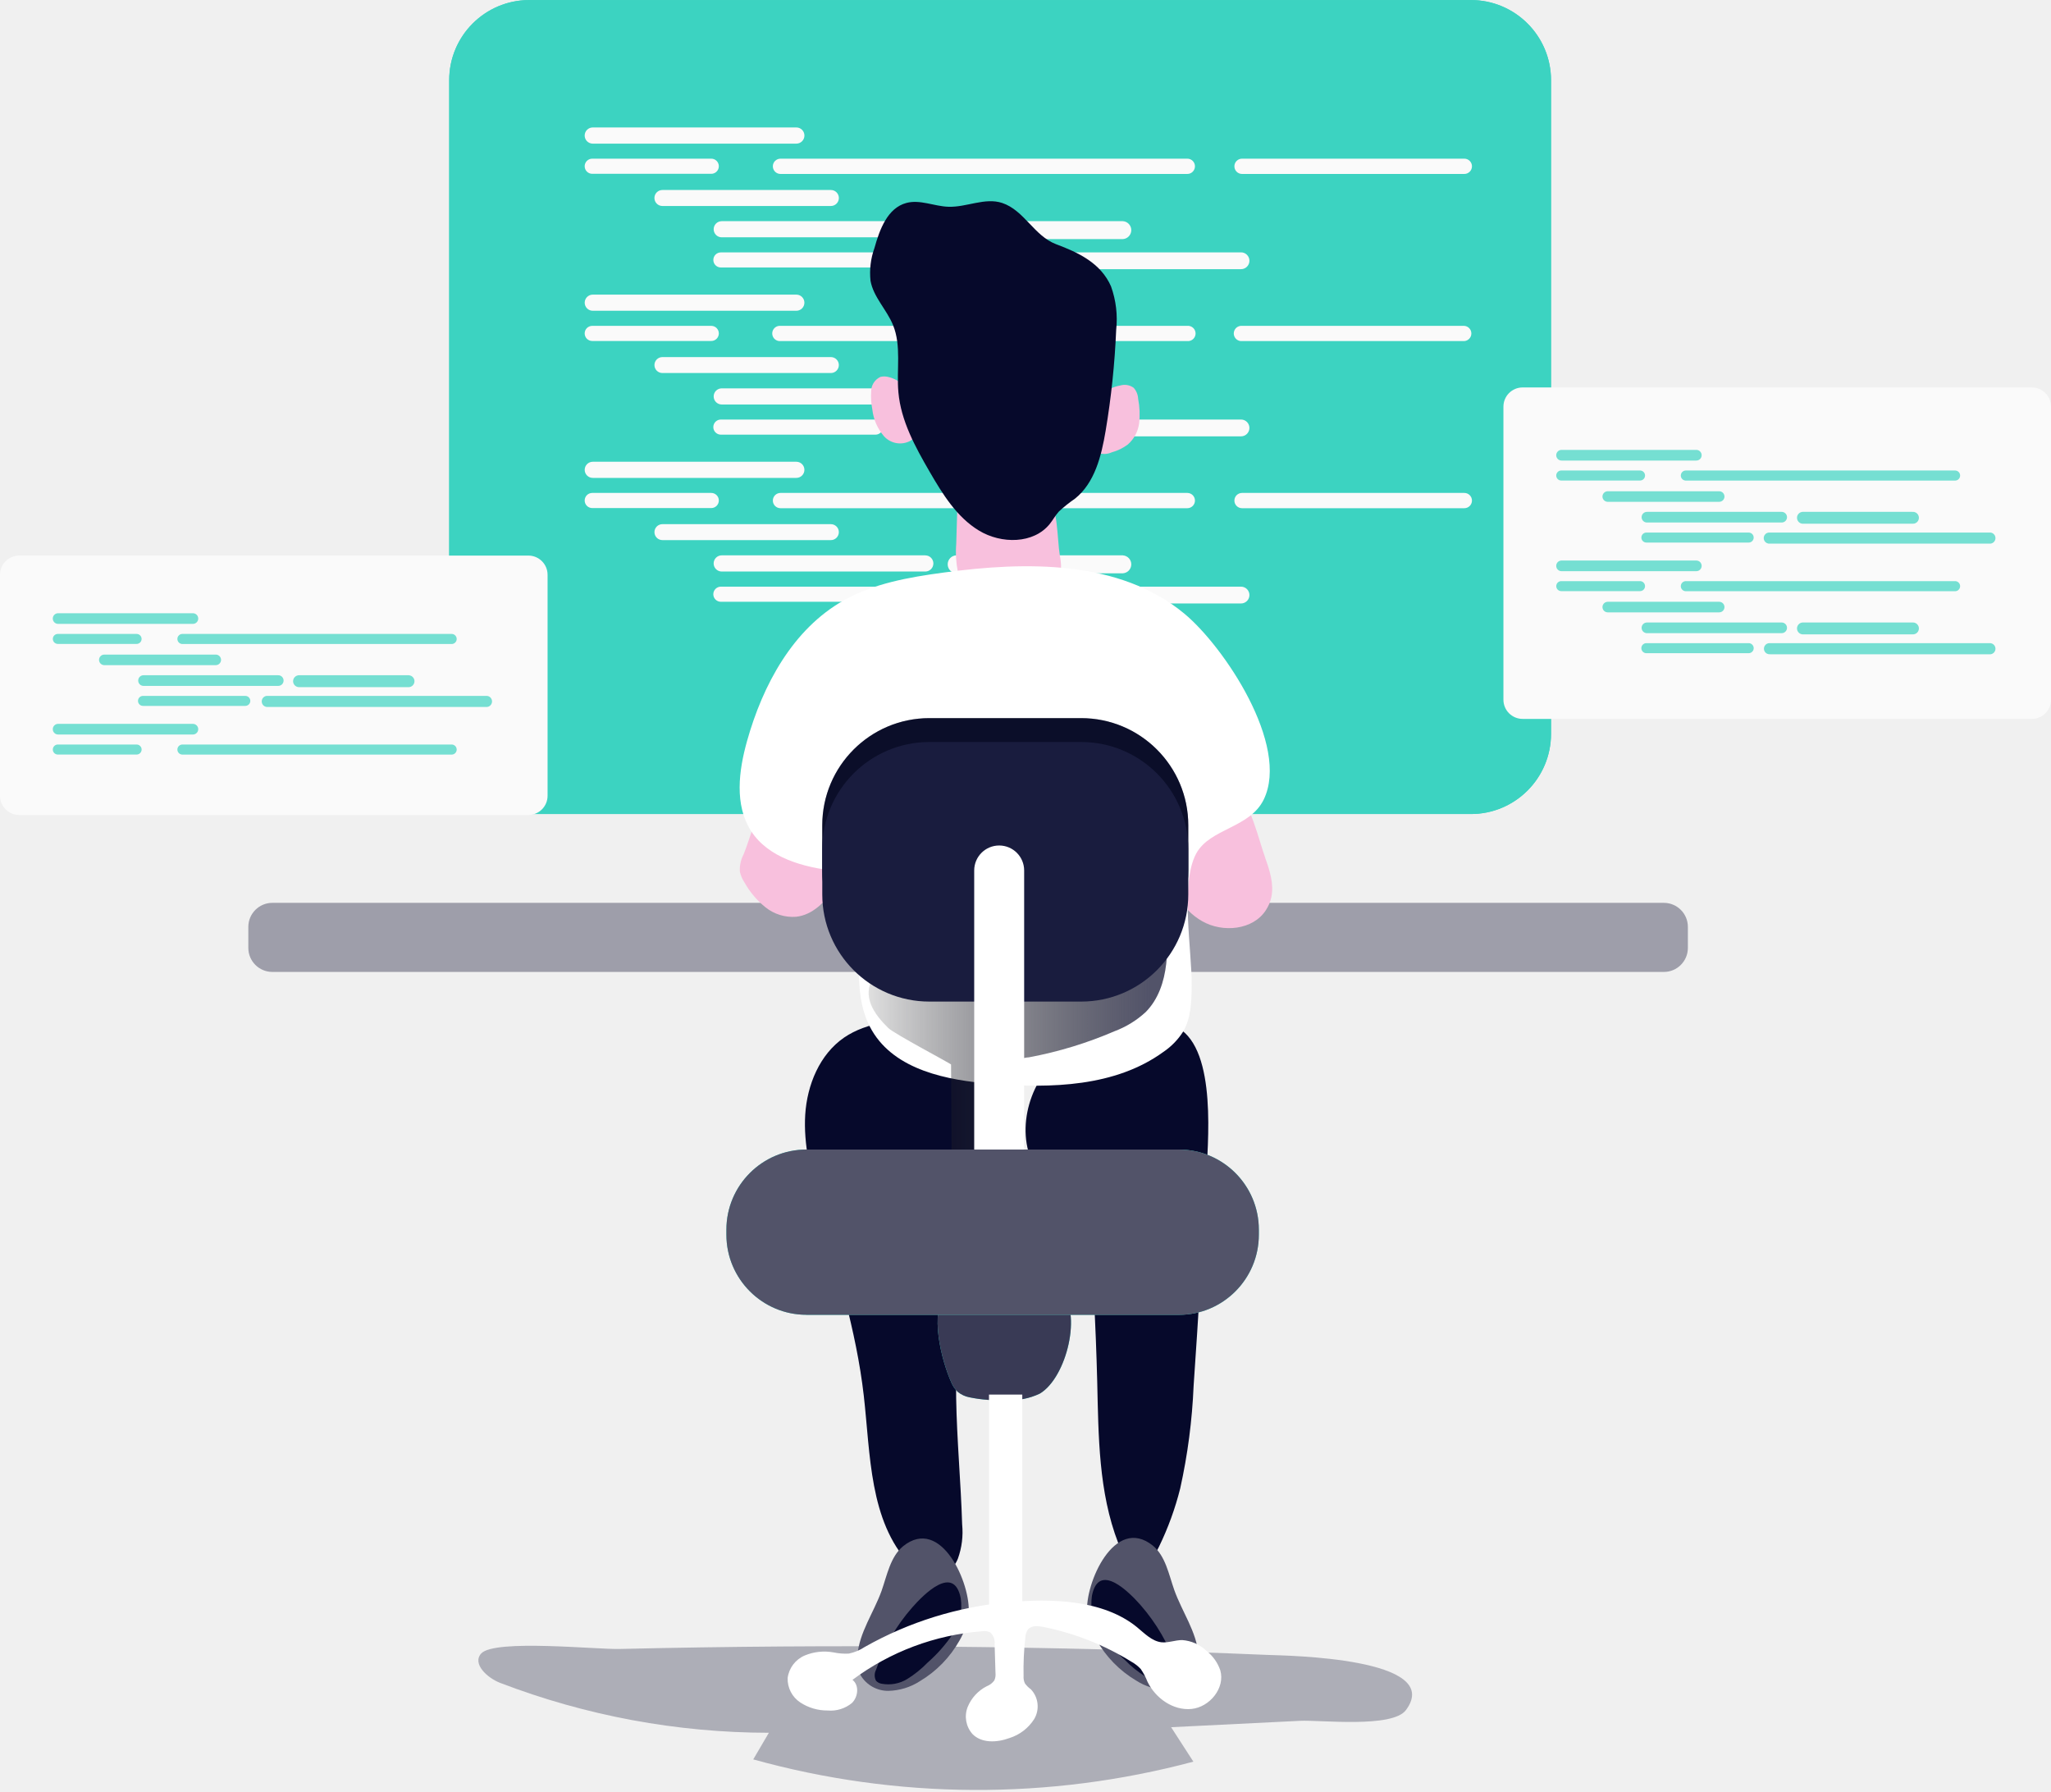
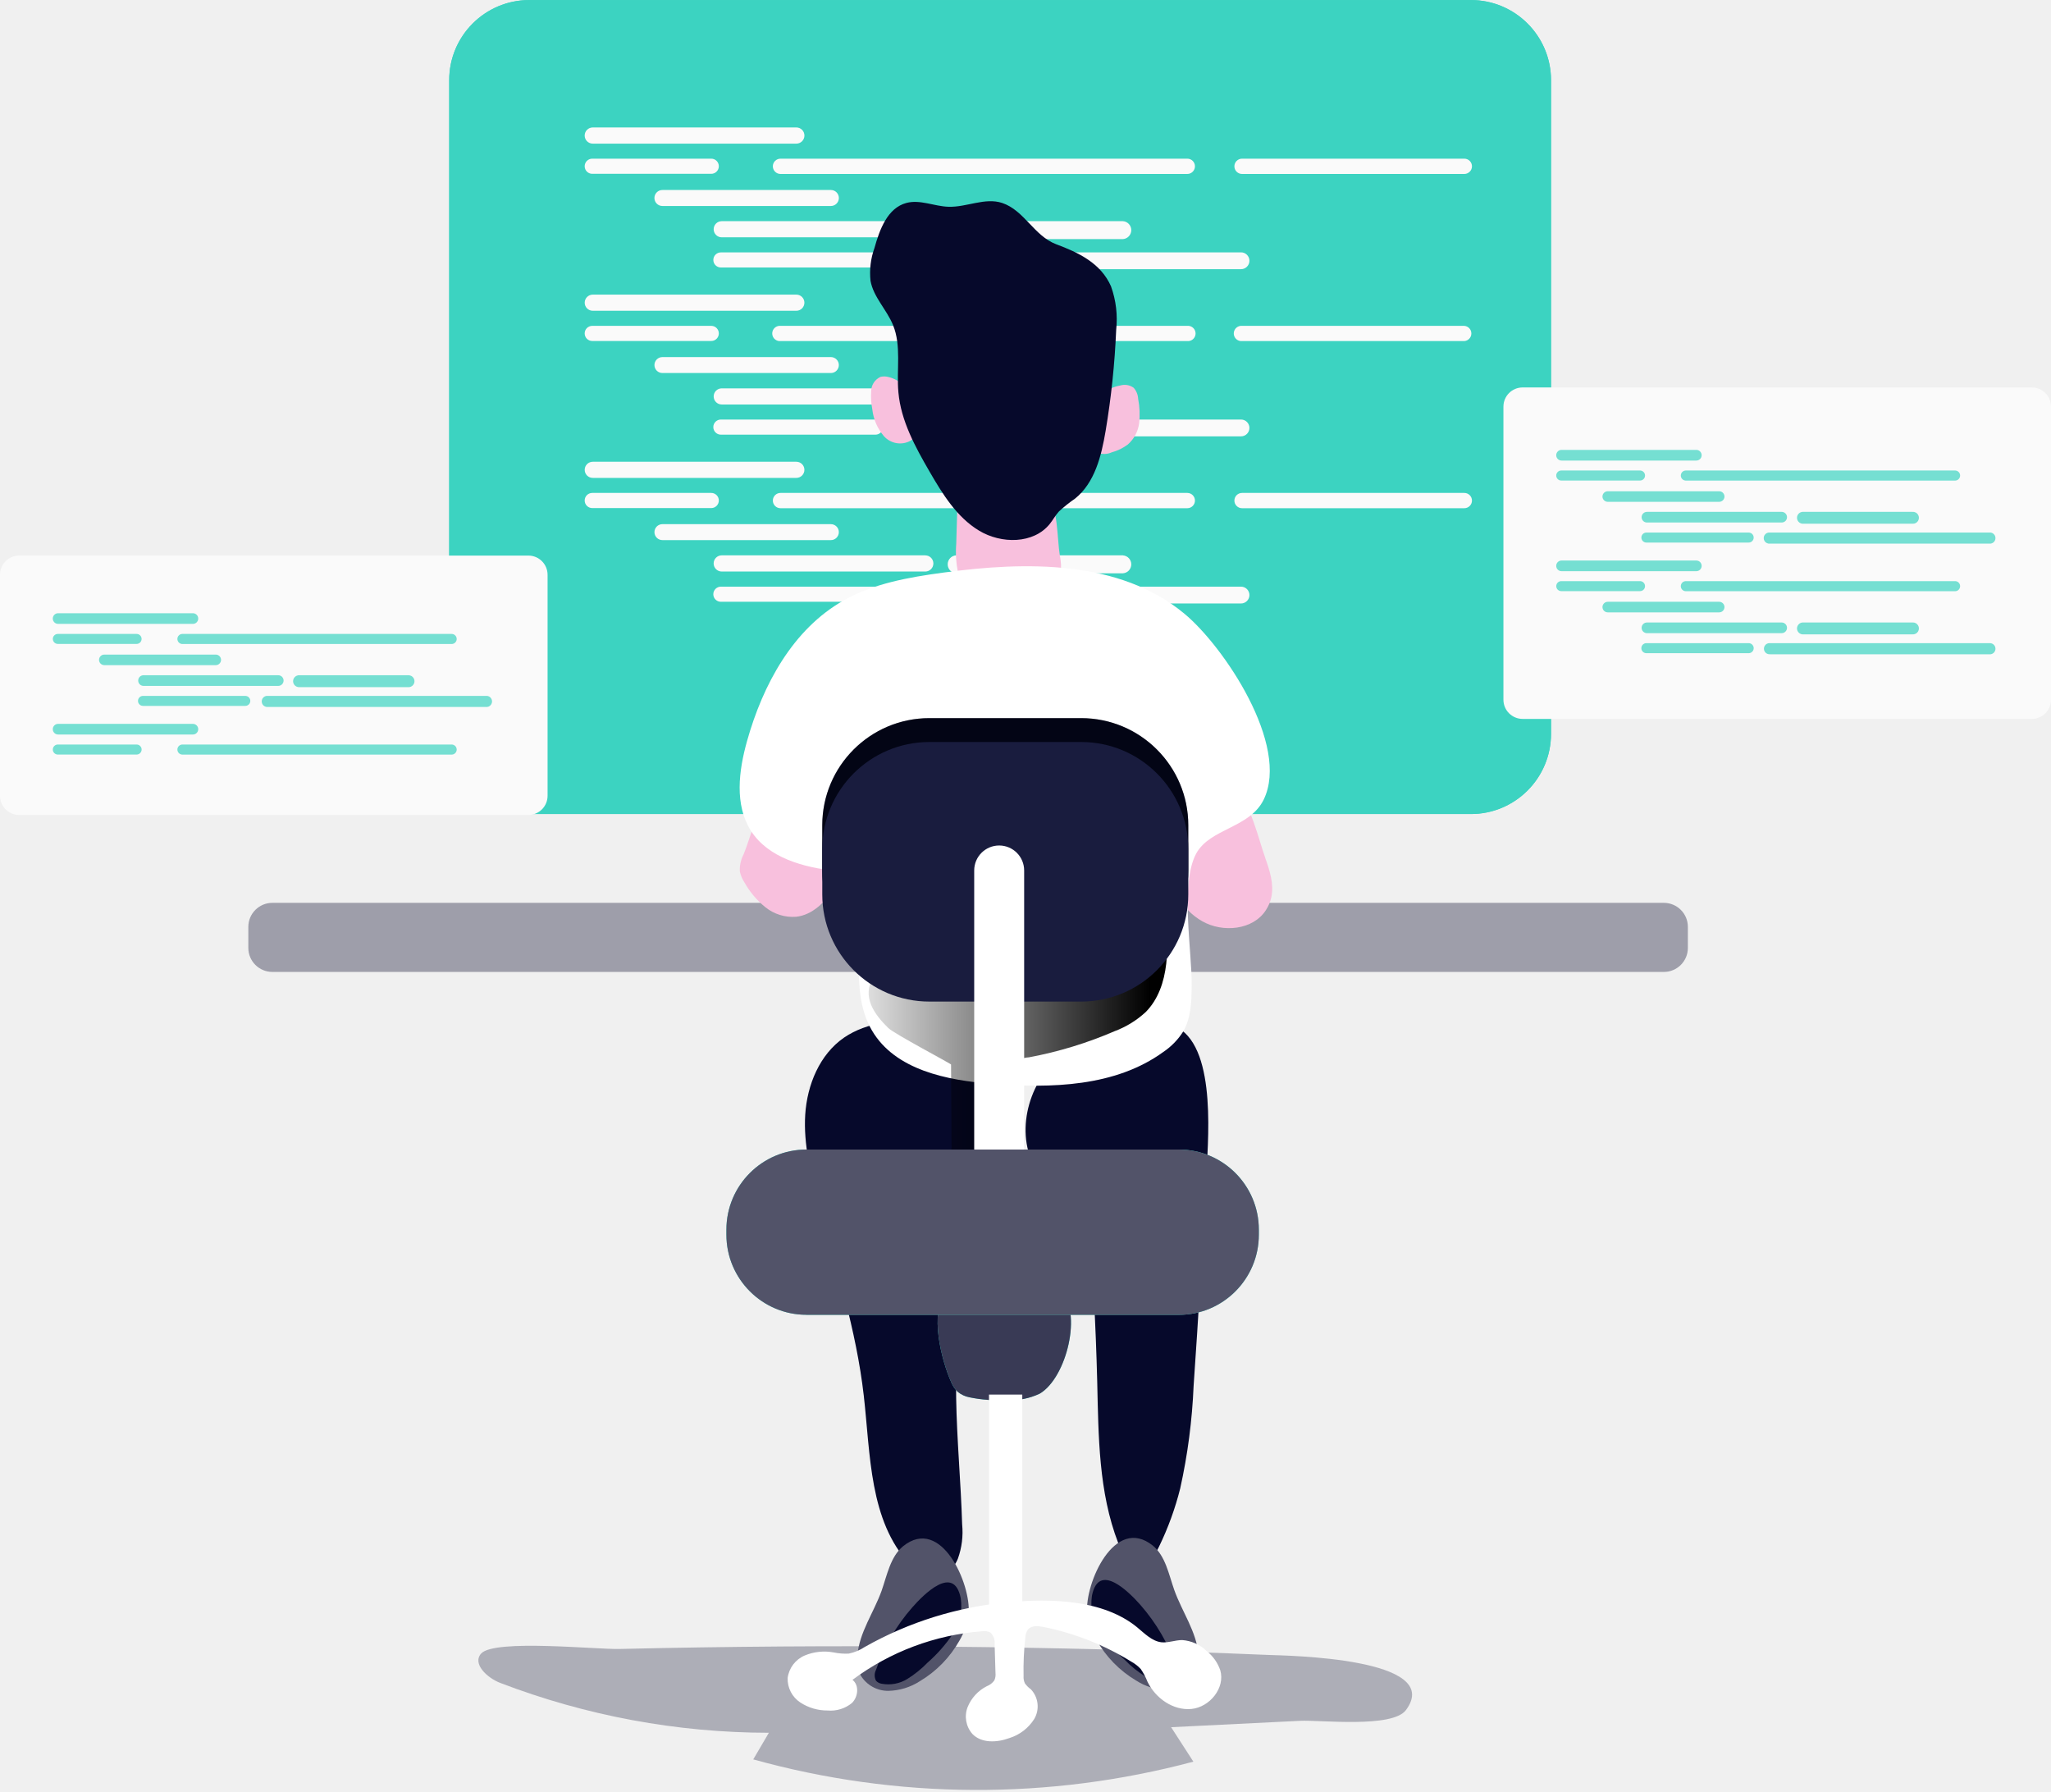
<svg xmlns="http://www.w3.org/2000/svg" fill="none" viewBox="0 0 427 373">
  <path opacity=".42" d="M100.19 344.18c-1.95 2.14 1.25 5.12 3.98 6.15a156.75 156.75 0 0055.9 10.37l-3.25 5.54a174.41 174.41 0 0091.63.47l-4.63-7.17 26.84-1.33c4.26-.2 19.21 1.56 22.04-2.23 8.14-10.91-24.99-11.34-28.55-11.48a2067.07 2067.07 0 00-135.05-1.25c-4.57.16-26.07-2.1-28.91.93z" fill="#525369" />
  <path d="M251.06 245.87c-.72 14.17-1.57 28.37-2.56 42.6-.3 7.19-1.23 14.34-2.79 21.36a62.33 62.33 0 01-4.4 12.1c-.82 1.67-1.97 3.48-3.8 3.66-2.3.24-3.88-2.22-4.7-4.38-4.11-10.63-4.11-22.27-4.38-33.64-.15-5.89-.38-11.77-.7-17.66-.38-7.11-1.16-14.8-5.96-20.07-1.46-1.59-3.24-2.9-4.68-4.53-5.85-6.64-4.1-17.84 2.2-24.1 4.9-4.85 19.13-11.25 26-7.24 8.15 4.76 6.16 24.24 5.77 31.9z" fill="#06092B" />
  <path d="M209.95 221.54a18.11 18.11 0 012.75 10.93c-.33 11.54-7.19 21.76-10.63 32.8-5.15 16.68-2.28 34.55-1.76 52.04.24 2.41-.06 4.85-.88 7.13a5.97 5.97 0 01-5.59 3.82 7.46 7.46 0 01-4.45-2.65c-8.44-9.04-8.16-22.82-9.56-35.1-1.56-13.67-5.8-26.87-9.41-40.15-1.63-5.99-3.16-12.13-2.78-18.32.39-6.2 3-12.56 8.1-16.06 9.29-6.35 27.58-3.94 34.21 5.56z" fill="#06092B" />
  <path opacity=".52" d="M56.7 202.32h289.7a5 5 0 005-5v-4.38a5 5 0 00-5-5H56.7a5 5 0 00-5 5v4.38a5 5 0 005 5z" fill="#525369" />
  <path d="M110.2 169.45h196.03c9.21 0 16.68-7.48 16.68-16.7V16.7c0-9.22-7.47-16.69-16.68-16.69H110.2a16.68 16.68 0 00-16.68 16.69v136.07c0 9.21 7.47 16.69 16.68 16.69z" fill="#3CD3C1" />
  <path d="M110.2 169.45h196.03c9.21 0 16.68-7.48 16.68-16.7V16.7c0-9.22-7.47-16.69-16.68-16.69H110.2a16.68 16.68 0 00-16.68 16.69v136.07c0 9.21 7.47 16.69 16.68 16.69z" fill="#3CD3C1" />
  <path d="M165.79 26.53h-42.38a1.68 1.68 0 000 3.37h42.38a1.68 1.68 0 000-3.37zM148.08 33.03H123.3a1.57 1.57 0 000 3.15h24.78a1.57 1.57 0 100-3.15zM247.19 33.03h-84.7a1.59 1.59 0 100 3.18h84.7a1.59 1.59 0 100-3.18zM304.86 33.03h-46.28a1.59 1.59 0 100 3.18h46.28a1.59 1.59 0 000-3.18zM172.98 39.55h-35.07a1.66 1.66 0 000 3.33h35.07a1.66 1.66 0 000-3.33zM192.64 46.04h-42.38a1.68 1.68 0 000 3.36h42.38a1.68 1.68 0 000-3.36zM233.8 46.04h-34.63a1.87 1.87 0 100 3.73h34.62a1.87 1.87 0 000-3.73zM182.26 52.54h-32.18a1.57 1.57 0 000 3.14h32.18a1.57 1.57 0 000-3.14zM258.37 52.54h-69.4a1.75 1.75 0 100 3.49h69.4a1.75 1.75 0 100-3.5zM165.79 61.33h-42.38a1.68 1.68 0 000 3.36h42.38a1.68 1.68 0 000-3.36zM148.08 67.83H123.3a1.57 1.57 0 000 3.15h24.78a1.57 1.57 0 100-3.15zM247.19 67.83h-84.7a1.59 1.59 0 100 3.17h84.7a1.59 1.59 0 100-3.17zM304.86 67.83h-46.28a1.59 1.59 0 100 3.17h46.28a1.59 1.59 0 000-3.17zM172.98 74.33h-35.07a1.66 1.66 0 000 3.32h35.07a1.66 1.66 0 000-3.32zM192.64 80.84h-42.38a1.68 1.68 0 000 3.36h42.38a1.68 1.68 0 000-3.36zM233.8 80.84h-34.63a1.87 1.87 0 100 3.73h34.62a1.87 1.87 0 000-3.73zM182.26 87.33h-32.18a1.57 1.57 0 000 3.15h32.18a1.57 1.57 0 000-3.15zM258.37 87.33h-69.4a1.75 1.75 0 100 3.5h69.4a1.75 1.75 0 100-3.5zM165.79 96.12h-42.38a1.68 1.68 0 000 3.36h42.38a1.68 1.68 0 000-3.36zM148.08 102.61H123.3a1.57 1.57 0 000 3.15h24.78a1.57 1.57 0 100-3.15zM247.19 102.61h-84.7a1.59 1.59 0 100 3.18h84.7a1.59 1.59 0 000-3.18zM304.86 102.61h-46.28a1.59 1.59 0 100 3.18h46.28a1.59 1.59 0 000-3.18zM172.98 109.11h-35.07a1.66 1.66 0 100 3.32h35.07a1.66 1.66 0 100-3.32zM192.64 115.6h-42.38a1.68 1.68 0 000 3.37h42.38a1.68 1.68 0 000-3.36zM233.8 115.6h-34.63a1.87 1.87 0 000 3.74h34.62a1.87 1.87 0 000-3.73zM182.26 122.12h-32.18a1.57 1.57 0 100 3.15h32.18a1.57 1.57 0 100-3.15zM258.37 122.12h-69.4a1.75 1.75 0 100 3.5h69.4a1.75 1.75 0 100-3.5z" fill="#FAFAFA" />
  <path d="M263.42 178.63c.95 2.65 1.84 5.44 1.25 8.18-.21.95-.6 1.85-1.13 2.66-2.65 4.12-8.95 4.76-13.28 2.28-4.32-2.47-6.77-7.2-7.96-11.95-.47-1.6-.63-3.27-.47-4.92.39-2.88 2.3-5.31 4.3-7.44 2.65-2.76 7.52-6.38 11.1-3.06 3.2 2.98 4.77 10.27 6.2 14.25zM154.82 177.83a6.83 6.83 0 00-.79 3.57c.16.8.48 1.56.93 2.24 1.12 2 2.61 3.78 4.4 5.22a9.12 9.12 0 006.38 1.98c3.4-.37 6.1-3.07 7.9-5.98a16.39 16.39 0 002.83-9.38 11.96 11.96 0 00-4.88-8.96c-2.56-1.86-7.9-3.55-10.8-1.42-2.9 2.13-4.53 9.3-5.97 12.73zM233.24 80.24a3.2 3.2 0 012.79.49c.55.63.88 1.43.92 2.27.33 1.7.4 3.43.2 5.14a7.06 7.06 0 01-2.36 4.4c-1 .74-2.14 1.3-3.34 1.62-.9.41-1.94.45-2.87.1a3.3 3.3 0 01-1.43-2.45c-1.05-5.14.55-10.56 6.1-11.57zM184.9 78.46a3.3 3.3 0 00-1.61 0 3.33 3.33 0 00-1.92 3.04c-.08 1.25 0 2.5.24 3.73.23 2.06 1.07 4 2.42 5.57a4.51 4.51 0 005.51.96c5.64-3.9.33-12.21-4.65-13.3zM220.64 115.6c.26 1.2.33 2.44.21 3.66-.49 3.4-3.88 5.78-7.28 6.2-3.4.43-6.8-.71-9.97-1.97a7.96 7.96 0 01-2.65-1.52 5.91 5.91 0 01-1.53-2.93c-.38-1.92-.5-3.88-.34-5.82l.2-6.86c-.06-1.34.2-2.68.78-3.9 1.32-2.27 4.37-2.65 7-2.82 3.47-.15 8.7 0 10.98 3.16 2.28 3.16 2.02 9.11 2.6 12.8z" fill="#F8C0DD" />
  <path d="M231.31 59.63c1.04 2.9 1.4 5.98 1.07 9.04-.3 7.05-1.03 14.07-2.2 21.03-.88 5.22-2.26 10.83-6.4 14.12-1.17.8-2.29 1.69-3.33 2.66-.71.77-1.22 1.73-1.88 2.56-3.36 4.22-10.13 4.22-14.75 1.41-4.63-2.8-7.59-7.61-10.3-12.29-2.98-5.15-5.95-10.55-6.48-16.49-.43-4.7.67-9.66-1.13-14.03-1.32-3.21-4.07-5.79-4.68-9.2-.24-2.3.04-4.63.82-6.8 1.08-3.87 2.72-8.34 6.64-9.39 2.86-.77 5.8.7 8.77.79 3.77.13 7.6-1.98 11.19-.79 4.6 1.54 6.64 6.86 11.23 8.59 4.6 1.72 9.3 3.9 11.44 8.8z" fill="#06092B" />
  <path d="M246.56 127.73c-13.47-11.18-32.9-10.9-50.22-8.53-7.16.97-14.45 2.25-20.74 5.81-10.55 5.98-16.79 17.54-20.07 29.24-1.74 6.2-2.65 13.28.83 18.73 3.65 5.63 10.92 7.57 17.6 8.32 1.01.02 2.01.3 2.89.83.91.86 1.49 2.01 1.62 3.26 1.85 9.7-1.92 20.6 3.06 29.11 4.82 8.23 15.6 10.4 25.09 11.12 12.28.95 25.6.6 35.57-6.64a14.43 14.43 0 004.13-4.24c1.65-2.82 1.74-6.24 1.78-9.5.1-7.1-2.48-21.37.97-27.62 2.9-5.21 11.14-5.24 14.03-11.19 5.49-11.32-8.3-31.88-16.54-38.7z" fill="#fff" />
  <path d="M198 221.6l.1 16.67c.06.65-.04 1.3-.31 1.87-.44.6-1.07.98-1.76 1.07-4.05 1.05-8.28.45-12.42.47-4.15.01-8.63.83-11.61 4.07 4.53 3.75 10.37 4.77 15.98 5.5 8.3 1.11 16.61 1.84 24.94 2.2 5.4.45 10.83.14 16.16-.93a28.68 28.68 0 0012.82-6.68c-3.66-4.4-9.73-4.31-15.09-4.31-5.2 0-10.42-.34-15.6-1-.58.01-1.16-.11-1.7-.37a4.29 4.29 0 01-1.43-1.1 5.12 5.12 0 01-.5-2.85c.1-3.7.52-7.4 1.25-11a7.4 7.4 0 011.24-3.28 6.54 6.54 0 014.18-1.84 83.66 83.66 0 0017.79-5.43 19.76 19.76 0 006.5-4c5.17-5.26 4.95-14.3 3.75-22a60.97 60.97 0 01-31.27 9.94c-7.52.23-23.84-3.38-29.13 4.72-2.63 4.1.17 7.88 3.07 10.7 1.26 1.21 13.05 7.41 13.05 7.58z" fill="url(#paint0_linear)" />
  <path d="M225.09 149.49h-31.6a22.3 22.3 0 00-22.3 22.3v9.43a22.3 22.3 0 0022.3 22.3h31.6a22.3 22.3 0 0022.3-22.3v-9.42a22.3 22.3 0 00-22.3-22.31z" fill="#050720" />
  <path d="M225.09 149.49h-31.6a22.3 22.3 0 00-22.3 22.3v9.43a22.3 22.3 0 0022.3 22.3h31.6a22.3 22.3 0 0022.3-22.3v-9.42a22.3 22.3 0 00-22.3-22.31z" fill="url(#paint1_linear)" />
  <path d="M225.09 154.46h-31.6a22.3 22.3 0 00-22.3 22.3v9.43a22.3 22.3 0 0022.3 22.3h31.6a22.3 22.3 0 0022.3-22.3v-9.42a22.3 22.3 0 00-22.3-22.31z" fill="#191C3E" />
  <path d="M221.01 184.29a29.07 29.07 0 01-7.14 2.12c-6.64 1.22-14.4.96-19.18-3.86a8.54 8.54 0 01-1.79-2.55c-1.33-3.23.41-7.13 3.27-9.17 2.85-2.05 6.48-2.6 9.97-2.77 4.28-.2 12.4-.94 16.13 1.94 4.46 3.46 3.77 11.92-1.26 14.29z" fill="url(#paint2_linear)" />
  <path d="M208.01 261.88h.01a5.2 5.2 0 005.2-5.2V181.2a5.2 5.2 0 10-10.4 0v75.5a5.2 5.2 0 005.2 5.2z" fill="#fff" />
  <path d="M240 321.73c2.66 2.19 3.32 5.99 4.49 9.3 1.62 4.51 4.62 8.62 5.02 13.4a7.5 7.5 0 01-.68 4.15 6.64 6.64 0 01-5.76 3.24 12.6 12.6 0 01-6.55-2c-3.46-2.06-6.32-5-8.28-8.51-1-1.72-1.65-3.63-1.9-5.6-.53-6 5.68-20.36 13.66-13.98z" fill="#525369" />
  <path d="M244.95 347.08a2.4 2.4 0 010 2.27c-.3.33-.71.55-1.15.62-1.83.36-3.73.01-5.31-.97-1.57-.96-3-2.11-4.28-3.44a31.11 31.11 0 01-5.2-5.87 10.64 10.64 0 01-1.68-7.5c1.4-7.2 7.76-.75 10.1 1.9 3.33 3.8 5.89 8.2 7.52 12.99z" fill="#06092B" />
  <path d="M188.01 321.87c-2.65 2.2-3.32 6-4.48 9.3-1.63 4.52-4.63 8.64-5.02 13.4a7.54 7.54 0 00.67 4.17 6.64 6.64 0 005.77 3.23c2.32-.05 4.59-.74 6.54-2 3.47-2.06 6.32-5 8.29-8.51 1-1.72 1.65-3.63 1.88-5.61.53-6-5.68-20.4-13.65-13.98z" fill="#525369" />
  <path d="M182.38 347.6a2.44 2.44 0 000 2.27c.31.33.72.55 1.17.62 1.83.34 3.72 0 5.31-.97a22.14 22.14 0 004.27-3.44 30.87 30.87 0 005.2-5.89 10.64 10.64 0 001.69-7.49c-1.42-7.21-7.76-.76-10.1 1.91a38.7 38.7 0 00-7.54 12.99z" fill="#06092B" />
  <path d="M216.47 290.1a14 14 0 01-6.87 1.33c-2.61.15-5.24-.04-7.8-.57a5.44 5.44 0 01-2.37-1.1 5.4 5.4 0 01-1.33-1.89c-2.16-4.78-4.6-14.7-1.24-18.72 3.83-4.62 19.06-5.44 23.9-.58 4.69 4.54 1.29 18.25-4.29 21.53z" fill="#3CD3C1" />
  <path d="M216.47 290.1a14 14 0 01-6.87 1.33c-2.61.15-5.24-.04-7.8-.57a5.44 5.44 0 01-2.37-1.1 5.4 5.4 0 01-1.33-1.89c-2.16-4.78-4.6-14.7-1.24-18.72 3.83-4.62 19.06-5.44 23.9-.58 4.69 4.54 1.29 18.25-4.29 21.53z" fill="#393A55" />
  <path d="M205.9 335.05h6.93V290.3h-6.93v44.75z" fill="#fff" />
  <path d="M236.77 338.77c1.54 1.26 3.04 2.85 5.02 3.09 1.44.15 2.87-.46 4.33-.46 1.92.14 3.74.95 5.11 2.3a8.64 8.64 0 012.82 3.99c1.07 3.67-2.2 7.68-6 8.05-3.81.37-7.48-2.23-9.15-5.66-.36-.94-.84-1.83-1.41-2.66a7.7 7.7 0 00-1.9-1.49 55.59 55.59 0 00-18.36-7.26c-1.13-.23-2.51-.34-3.23.55a3.14 3.14 0 00-.54 1.73c-.3 2.65-.42 5.31-.36 7.97-.04.51.06 1.03.28 1.5.34.47.76.89 1.24 1.23a5.18 5.18 0 01.7 6.18 9.45 9.45 0 01-5.2 3.98c-2.55.94-5.76 1.1-7.66-.85a5.46 5.46 0 01-1-5.63 8.43 8.43 0 013.99-4.33 3.45 3.45 0 001.56-1.2c.23-.5.3-1.05.24-1.6l-.18-5.92a2.85 2.85 0 00-.9-2.46 2.66 2.66 0 00-1.73-.25 51.77 51.77 0 00-26.96 10.11c1.44 1.12 1.19 3.53-.1 4.81a6.98 6.98 0 01-5.07 1.57c-2.02.02-4-.56-5.68-1.66a5.86 5.86 0 01-2.65-5.1 5.93 5.93 0 013.54-4.68c1.9-.8 4-1.02 6.02-.65 1.04.22 2.1.3 3.17.25a9.6 9.6 0 003.35-1.4c9.2-5.2 19.4-8.36 29.92-9.3 8.81-.78 19.66-.6 26.8 5.25z" fill="#fff" />
  <path d="M167.9 273.7h77.52c9.2 0 16.66-7.47 16.66-16.68v-1.05c0-9.21-7.46-16.68-16.66-16.68H167.9c-9.2 0-16.67 7.47-16.67 16.68v1.05c0 9.2 7.47 16.67 16.67 16.67z" fill="#3CD3C1" />
  <path d="M167.9 273.7h77.52c9.2 0 16.66-7.47 16.66-16.68v-1.05c0-9.21-7.46-16.68-16.66-16.68H167.9c-9.2 0-16.67 7.47-16.67 16.68v1.05c0 9.2 7.47 16.67 16.67 16.67z" fill="#525369" />
  <rect y="115.65" width="114" height="54" rx="4" fill="#FAFAFA" />
  <path opacity=".7" d="M40.17 127.65H12.1a1.1 1.1 0 100 2.22h28.06a1.11 1.11 0 000-2.22zM28.44 131.96h-16.4a1.04 1.04 0 000 2.08h16.4a1.04 1.04 0 100-2.08zM94.03 131.96H37.98a1.05 1.05 0 100 2.1h56.05a1.05 1.05 0 000-2.1zM44.93 136.26H21.72a1.1 1.1 0 100 2.2h23.2a1.1 1.1 0 000-2.2zM57.93 140.56H29.88a1.11 1.11 0 000 2.22h28.05a1.1 1.1 0 100-2.22zM85.16 140.56h-22.9a1.24 1.24 0 000 2.48h22.9a1.24 1.24 0 000-2.47zM51.07 144.86h-21.3a1.04 1.04 0 100 2.08h21.3a1.04 1.04 0 000-2.08zM101.43 144.86H55.5a1.16 1.16 0 000 2.3h45.93a1.16 1.16 0 000-2.3zM40.17 150.68H12.1a1.1 1.1 0 100 2.22h28.06a1.11 1.11 0 000-2.22zM28.44 154.98h-16.4a1.04 1.04 0 100 2.09h16.4a1.04 1.04 0 100-2.09zM94.03 154.98H37.98a1.05 1.05 0 100 2.1h56.05a1.05 1.05 0 000-2.1z" fill="#3CD3C1" />
  <rect x="313" y="80.65" width="114" height="69" rx="4" fill="#FAFAFA" />
  <path opacity=".7" d="M353.17 93.65H325.1a1.11 1.11 0 000 2.22h28.06a1.11 1.11 0 100-2.22zM341.44 97.94h-16.4a1.04 1.04 0 000 2.09h16.4a1.04 1.04 0 100-2.09zM407.03 97.94h-56.05a1.05 1.05 0 100 2.1h56.05a1.05 1.05 0 000-2.1zM357.93 102.26h-23.21a1.1 1.1 0 100 2.2h23.2a1.1 1.1 0 000-2.2zM370.93 106.55h-28.05a1.11 1.11 0 000 2.22h28.05a1.11 1.11 0 100-2.22zM398.15 106.55h-22.9a1.24 1.24 0 000 2.47h22.9a1.24 1.24 0 100-2.47zM364.06 110.86h-21.3a1.04 1.04 0 000 2.08h21.3a1.04 1.04 0 000-2.08zM414.43 110.86H368.5a1.16 1.16 0 100 2.3h45.93a1.16 1.16 0 000-2.3zM353.17 116.68H325.1a1.1 1.1 0 100 2.22h28.06a1.11 1.11 0 000-2.22zM341.44 120.97h-16.4a1.04 1.04 0 000 2.08h16.4a1.04 1.04 0 000-2.08zM407.03 120.97h-56.05a1.05 1.05 0 100 2.1h56.05a1.05 1.05 0 100-2.1zM357.93 125.27h-23.21a1.1 1.1 0 000 2.2h23.2a1.1 1.1 0 000-2.2zM370.93 129.58h-28.05a1.11 1.11 0 000 2.22h28.05a1.11 1.11 0 100-2.22zM398.15 129.58h-22.9a1.24 1.24 0 000 2.47h22.9a1.24 1.24 0 100-2.47zM364.06 133.88h-21.3a1.04 1.04 0 000 2.09h21.3a1.04 1.04 0 000-2.09zM414.43 133.88H368.5a1.16 1.16 0 100 2.31h45.93a1.16 1.16 0 000-2.3z" fill="#3CD3C1" />
  <defs>
    <linearGradient id="paint0_linear" x1="172" y1="221.16" x2="243.05" y2="221.16" gradientUnits="userSpaceOnUse">
-       <stop stop-color="#010101" stop-opacity="0" />
-       <stop offset=".95" stop-color="#525369" />
+       <stop stopColor="#010101" stop-opacity="0" />
+       <stop offset=".95" stopColor="#525369" />
    </linearGradient>
    <linearGradient id="paint1_linear" x1="15215.6" y1="13483.2" x2="19587.6" y2="13483.2" gradientUnits="userSpaceOnUse">
-       <stop stop-color="#191C3E" stop-opacity=".33" />
-       <stop offset=".95" stop-color="#010101" />
+       <stop stopColor="#191C3E" stop-opacity=".33" />
+       <stop offset=".95" stopColor="#010101" />
    </linearGradient>
    <linearGradient id="paint2_linear" x1="10322.9" y1="4708.97" x2="10310.5" y2="5828.92" gradientUnits="userSpaceOnUse">
-       <stop stop-color="#010101" stop-opacity="0" />
-       <stop offset=".95" stop-color="#010101" />
+       <stop stopColor="#010101" stop-opacity="0" />
+       <stop offset=".95" stopColor="#010101" />
    </linearGradient>
  </defs>
</svg>
